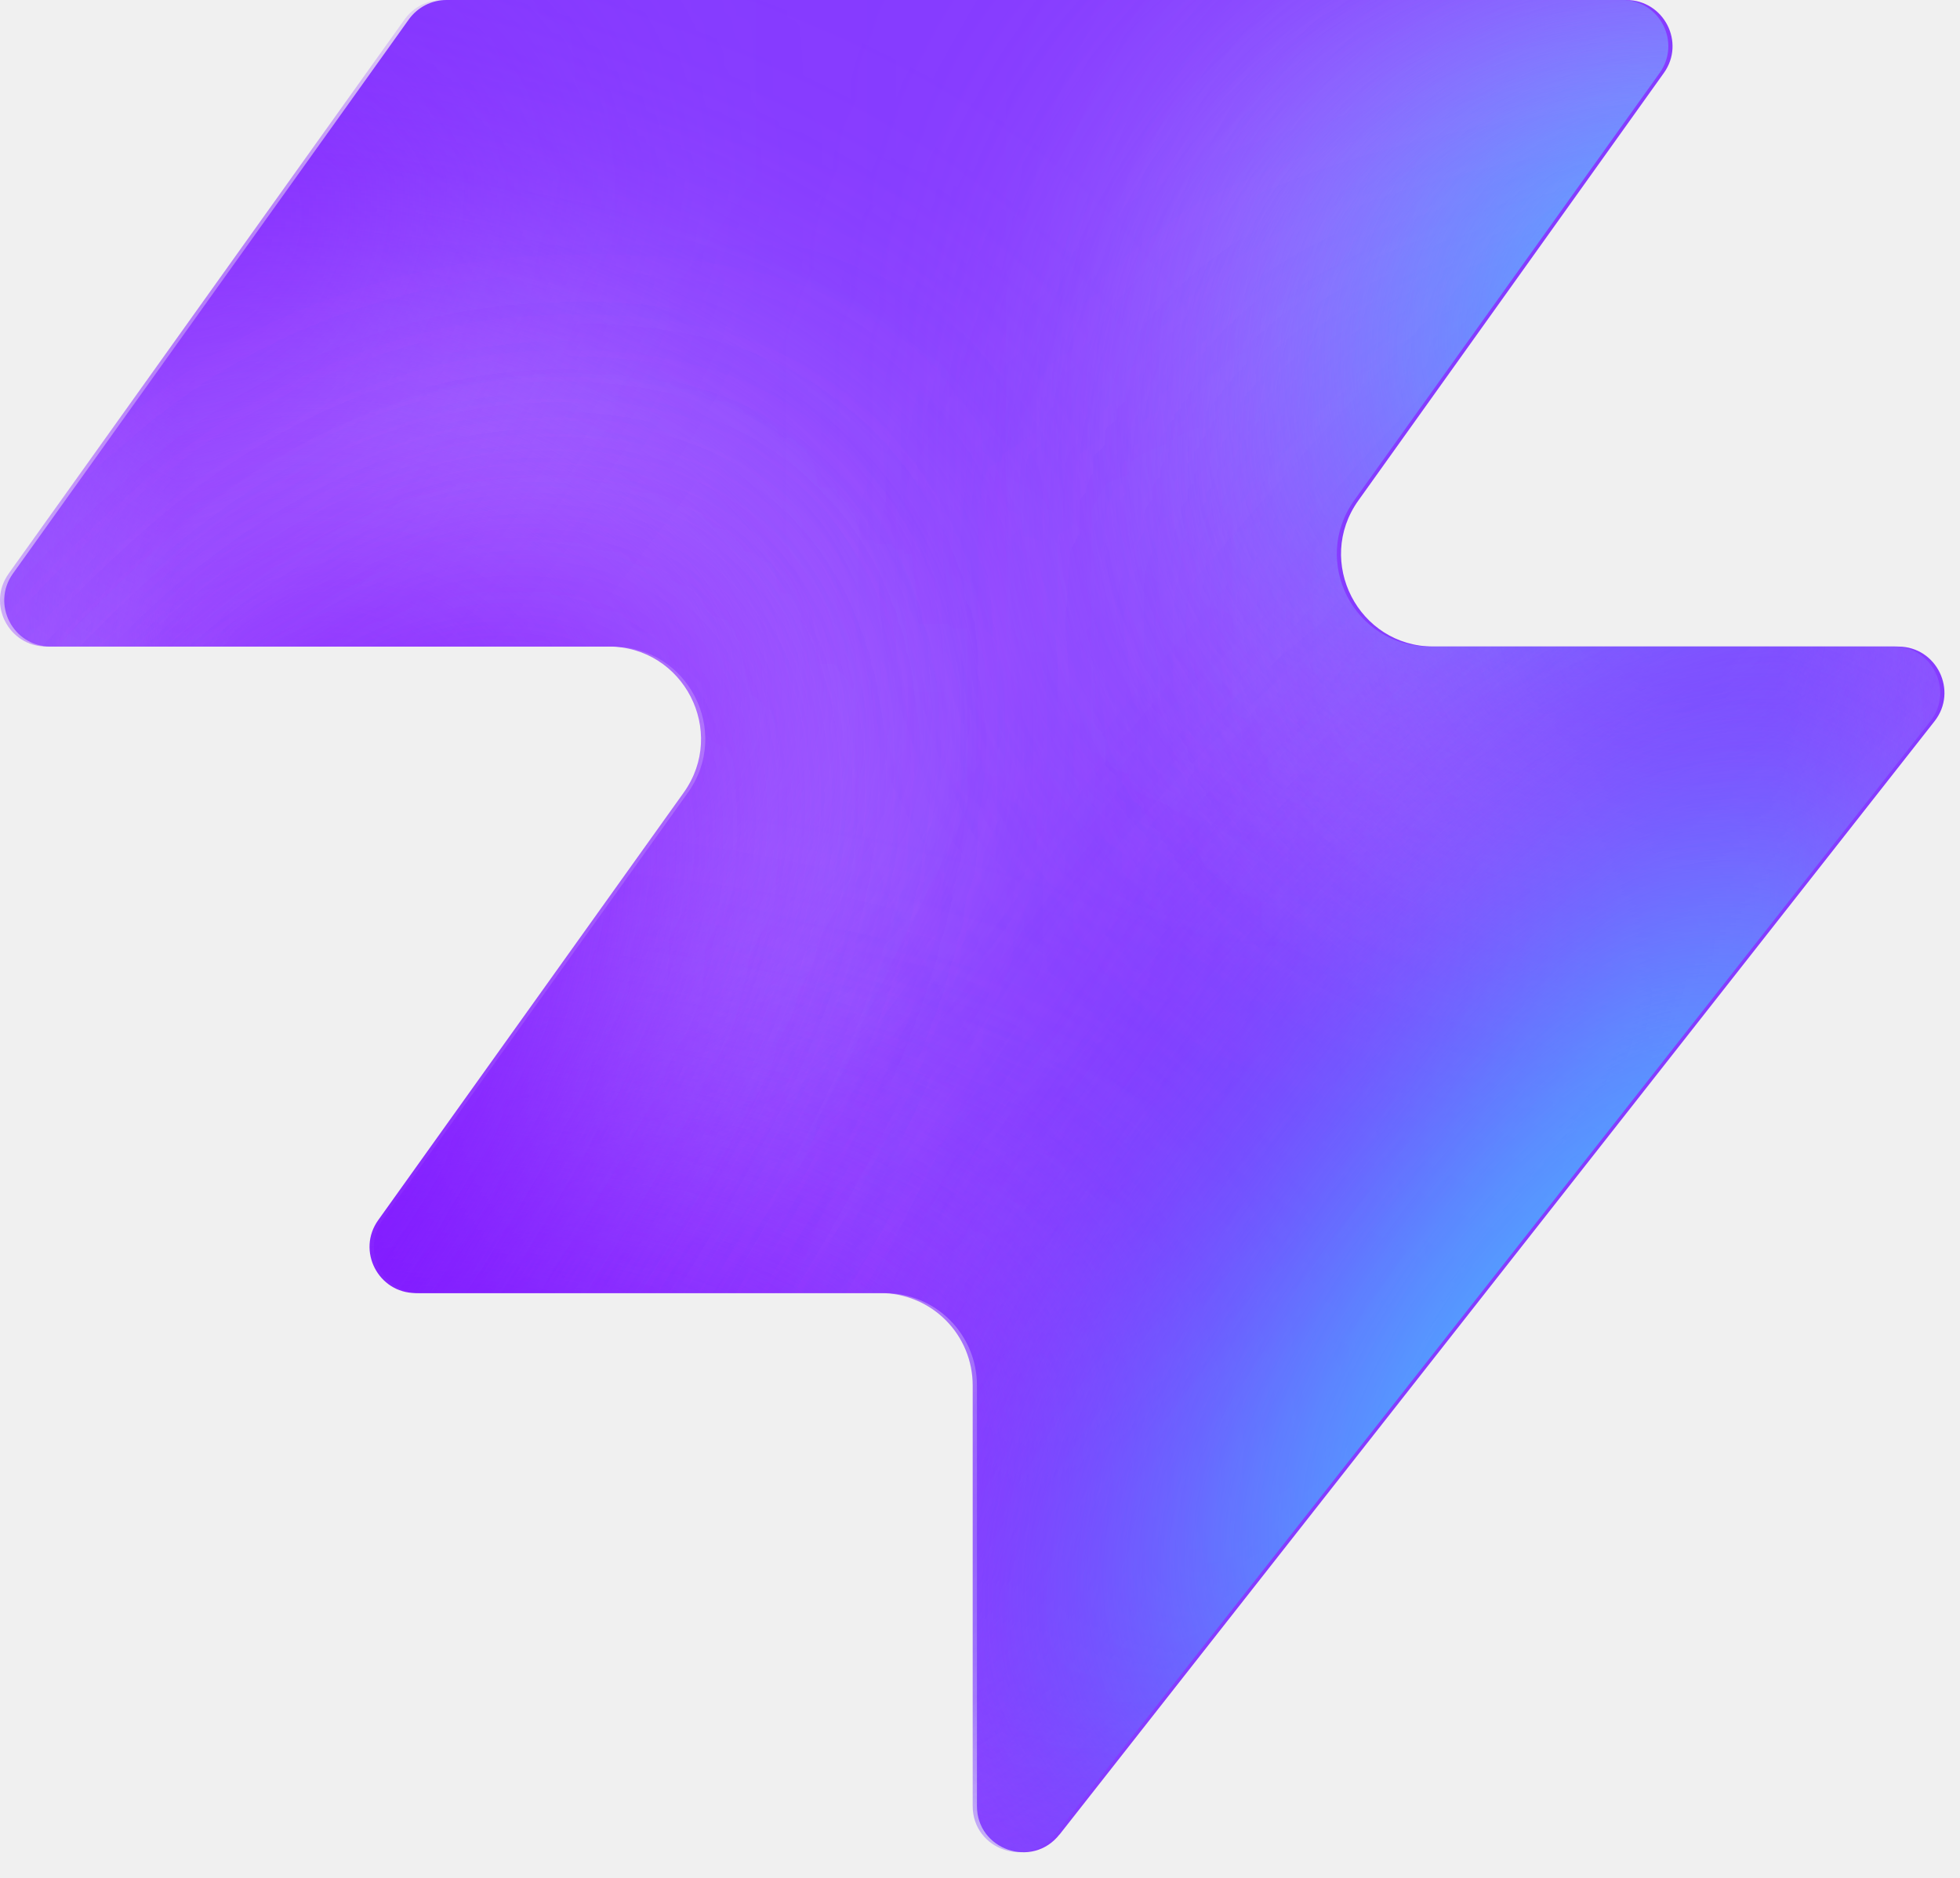
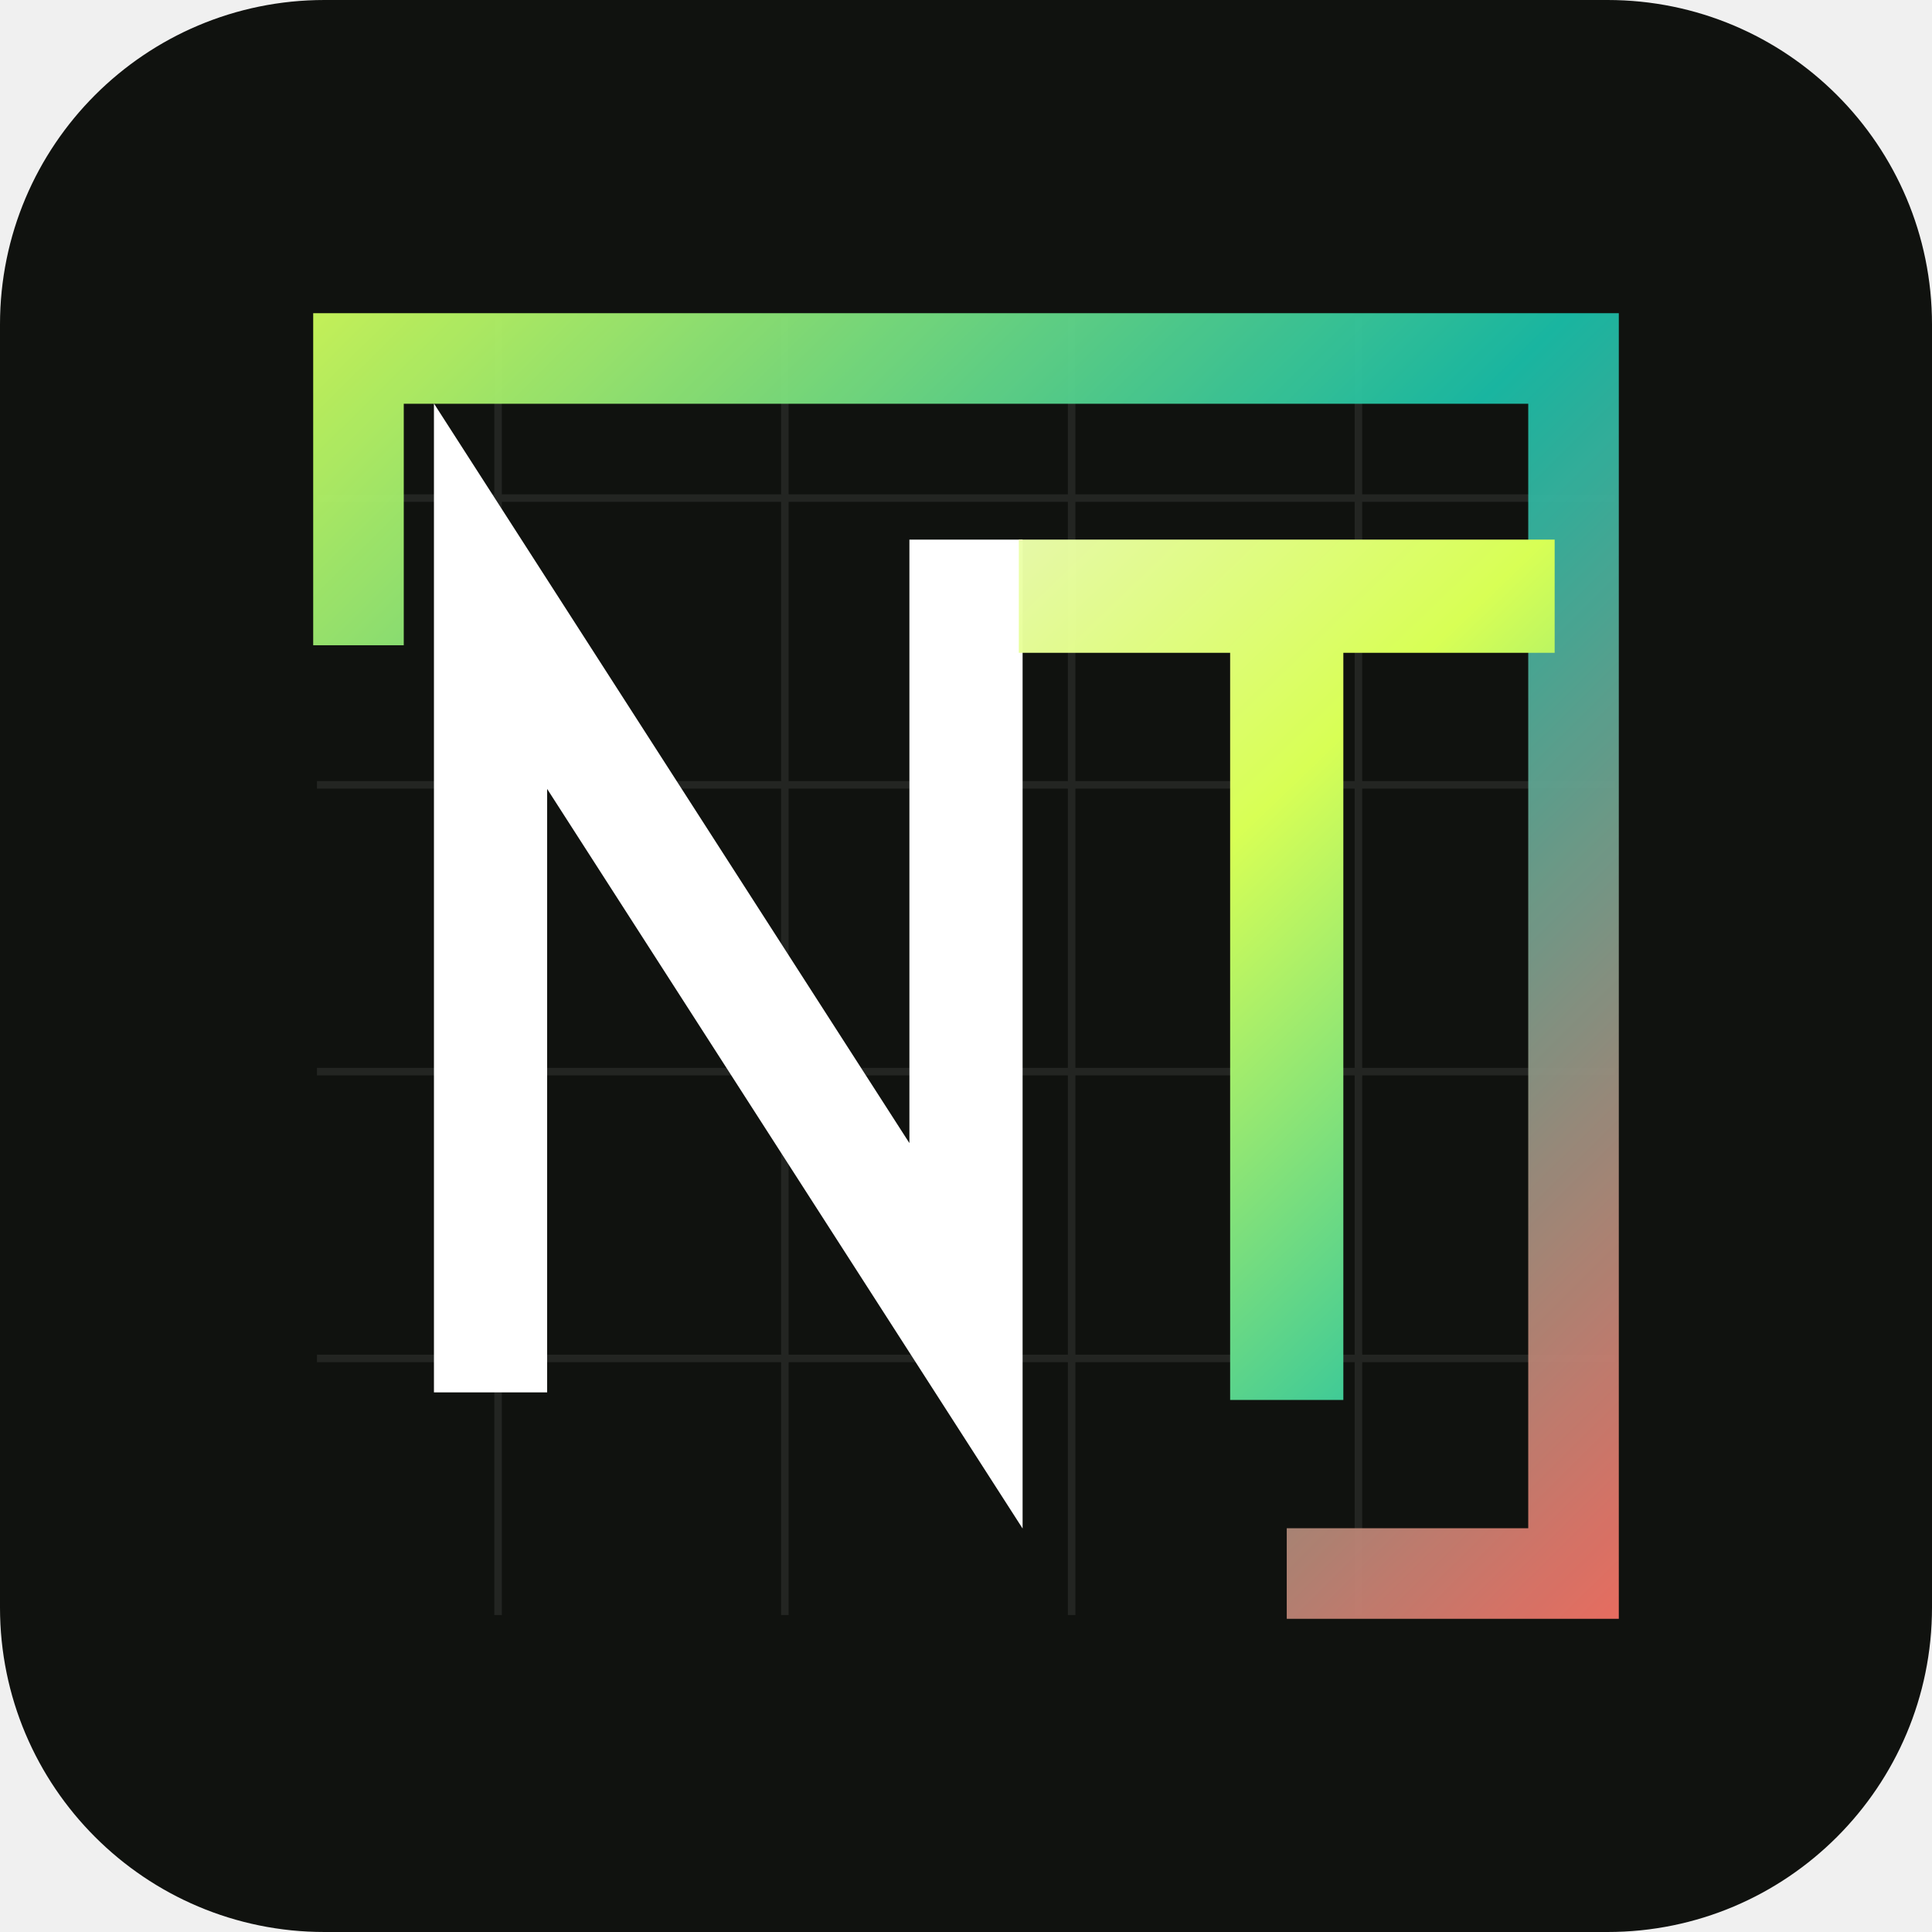
- <svg xmlns="http://www.w3.org/2000/svg" width="48" height="46" fill="none" viewBox="0 0 48 46">
-   <path fill="#863bff" d="M25.946 44.938c-.664.845-2.021.375-2.021-.698V33.937a2.26 2.26 0 0 0-2.262-2.262H10.287c-.92 0-1.456-1.04-.92-1.788l7.48-10.471c1.07-1.497 0-3.578-1.842-3.578H1.237c-.92 0-1.456-1.04-.92-1.788L10.013.474c.214-.297.556-.474.92-.474h28.894c.92 0 1.456 1.04.92 1.788l-7.48 10.471c-1.07 1.498 0 3.579 1.842 3.579h11.377c.943 0 1.473 1.088.89 1.83L25.947 44.94z" style="fill:#863bff;fill:color(display-p3 .525 .23 1);fill-opacity:1" />
-   <mask id="a" width="48" height="46" x="0" y="0" maskUnits="userSpaceOnUse" style="mask-type:alpha">
-     <path fill="#000" d="M25.842 44.938c-.664.844-2.021.375-2.021-.698V33.937a2.26 2.26 0 0 0-2.262-2.262H10.183c-.92 0-1.456-1.04-.92-1.788l7.48-10.471c1.07-1.498 0-3.579-1.842-3.579H1.133c-.92 0-1.456-1.04-.92-1.787L9.91.473c.214-.297.556-.474.92-.474h28.894c.92 0 1.456 1.04.92 1.788l-7.48 10.471c-1.07 1.498 0 3.578 1.842 3.578h11.377c.943 0 1.473 1.088.89 1.832L25.843 44.94z" style="fill:#000;fill-opacity:1" />
-   </mask>
-   <g mask="url(#a)">
-     <g filter="url(#b)">
-       <ellipse cx="5.508" cy="14.704" fill="#ede6ff" rx="5.508" ry="14.704" style="fill:#ede6ff;fill:color(display-p3 .927 .903 1);fill-opacity:1" transform="matrix(.00324 1 1 -.00324 -4.47 31.516)" />
-     </g>
-     <g filter="url(#c)">
-       <ellipse cx="10.399" cy="29.851" fill="#ede6ff" rx="10.399" ry="29.851" style="fill:#ede6ff;fill:color(display-p3 .927 .903 1);fill-opacity:1" transform="matrix(.00324 1 1 -.00324 -39.328 7.883)" />
-     </g>
-     <g filter="url(#d)">
-       <ellipse cx="5.508" cy="30.487" fill="#7e14ff" rx="5.508" ry="30.487" style="fill:#7e14ff;fill:color(display-p3 .492 .077 1);fill-opacity:1" transform="rotate(89.814 -25.913 -14.639)scale(1 -1)" />
-     </g>
-     <g filter="url(#e)">
-       <ellipse cx="5.508" cy="30.599" fill="#7e14ff" rx="5.508" ry="30.599" style="fill:#7e14ff;fill:color(display-p3 .492 .077 1);fill-opacity:1" transform="rotate(89.814 -32.644 -3.334)scale(1 -1)" />
-     </g>
-     <g filter="url(#f)">
-       <ellipse cx="5.508" cy="30.599" fill="#7e14ff" rx="5.508" ry="30.599" style="fill:#7e14ff;fill:color(display-p3 .492 .077 1);fill-opacity:1" transform="matrix(.00324 1 1 -.00324 -34.34 30.47)" />
-     </g>
-     <g filter="url(#g)">
-       <ellipse cx="14.072" cy="22.078" fill="#ede6ff" rx="14.072" ry="22.078" style="fill:#ede6ff;fill:color(display-p3 .927 .903 1);fill-opacity:1" transform="rotate(93.35 24.506 48.493)scale(-1 1)" />
-     </g>
-     <g filter="url(#h)">
-       <ellipse cx="3.47" cy="21.501" fill="#7e14ff" rx="3.47" ry="21.501" style="fill:#7e14ff;fill:color(display-p3 .492 .077 1);fill-opacity:1" transform="rotate(89.009 28.708 47.59)scale(-1 1)" />
-     </g>
-     <g filter="url(#i)">
-       <ellipse cx="3.47" cy="21.501" fill="#7e14ff" rx="3.47" ry="21.501" style="fill:#7e14ff;fill:color(display-p3 .492 .077 1);fill-opacity:1" transform="rotate(89.009 28.708 47.59)scale(-1 1)" />
-     </g>
-     <g filter="url(#j)">
-       <ellipse cx=".387" cy="8.972" fill="#7e14ff" rx="4.407" ry="29.108" style="fill:#7e14ff;fill:color(display-p3 .492 .077 1);fill-opacity:1" transform="rotate(39.51 .387 8.972)" />
-     </g>
-     <g filter="url(#k)">
-       <ellipse cx="47.523" cy="-6.092" fill="#7e14ff" rx="4.407" ry="29.108" style="fill:#7e14ff;fill:color(display-p3 .492 .077 1);fill-opacity:1" transform="rotate(37.892 47.523 -6.092)" />
-     </g>
-     <g filter="url(#l)">
-       <ellipse cx="41.412" cy="6.333" fill="#47bfff" rx="5.971" ry="9.665" style="fill:#47bfff;fill:color(display-p3 .28 .748 1);fill-opacity:1" transform="rotate(37.892 41.412 6.333)" />
-     </g>
-     <g filter="url(#m)">
-       <ellipse cx="-1.879" cy="38.332" fill="#7e14ff" rx="4.407" ry="29.108" style="fill:#7e14ff;fill:color(display-p3 .492 .077 1);fill-opacity:1" transform="rotate(37.892 -1.88 38.332)" />
-     </g>
-     <g filter="url(#n)">
-       <ellipse cx="-1.879" cy="38.332" fill="#7e14ff" rx="4.407" ry="29.108" style="fill:#7e14ff;fill:color(display-p3 .492 .077 1);fill-opacity:1" transform="rotate(37.892 -1.88 38.332)" />
-     </g>
-     <g filter="url(#o)">
-       <ellipse cx="35.651" cy="29.907" fill="#7e14ff" rx="4.407" ry="29.108" style="fill:#7e14ff;fill:color(display-p3 .492 .077 1);fill-opacity:1" transform="rotate(37.892 35.651 29.907)" />
-     </g>
-     <g filter="url(#p)">
-       <ellipse cx="38.418" cy="32.4" fill="#47bfff" rx="5.971" ry="15.297" style="fill:#47bfff;fill:color(display-p3 .28 .748 1);fill-opacity:1" transform="rotate(37.892 38.418 32.4)" />
-     </g>
-   </g>
+ <svg xmlns="http://www.w3.org/2000/svg" viewBox="0 0 512 512">
  <defs>
-     <filter id="b" width="60.045" height="41.654" x="-19.77" y="16.149" color-interpolation-filters="sRGB" filterUnits="userSpaceOnUse">
-       <feFlood flood-opacity="0" result="BackgroundImageFix" />
-       <feBlend in="SourceGraphic" in2="BackgroundImageFix" result="shape" />
-       <feGaussianBlur result="effect1_foregroundBlur_2002_17158" stdDeviation="7.659" />
-     </filter>
-     <filter id="c" width="90.34" height="51.437" x="-54.613" y="-7.533" color-interpolation-filters="sRGB" filterUnits="userSpaceOnUse">
-       <feFlood flood-opacity="0" result="BackgroundImageFix" />
-       <feBlend in="SourceGraphic" in2="BackgroundImageFix" result="shape" />
-       <feGaussianBlur result="effect1_foregroundBlur_2002_17158" stdDeviation="7.659" />
-     </filter>
-     <filter id="d" width="79.355" height="29.4" x="-49.64" y="2.03" color-interpolation-filters="sRGB" filterUnits="userSpaceOnUse">
-       <feFlood flood-opacity="0" result="BackgroundImageFix" />
-       <feBlend in="SourceGraphic" in2="BackgroundImageFix" result="shape" />
-       <feGaussianBlur result="effect1_foregroundBlur_2002_17158" stdDeviation="4.596" />
-     </filter>
-     <filter id="e" width="79.579" height="29.4" x="-45.045" y="20.029" color-interpolation-filters="sRGB" filterUnits="userSpaceOnUse">
-       <feFlood flood-opacity="0" result="BackgroundImageFix" />
-       <feBlend in="SourceGraphic" in2="BackgroundImageFix" result="shape" />
-       <feGaussianBlur result="effect1_foregroundBlur_2002_17158" stdDeviation="4.596" />
-     </filter>
-     <filter id="f" width="79.579" height="29.4" x="-43.513" y="21.178" color-interpolation-filters="sRGB" filterUnits="userSpaceOnUse">
-       <feFlood flood-opacity="0" result="BackgroundImageFix" />
-       <feBlend in="SourceGraphic" in2="BackgroundImageFix" result="shape" />
-       <feGaussianBlur result="effect1_foregroundBlur_2002_17158" stdDeviation="4.596" />
-     </filter>
-     <filter id="g" width="74.749" height="58.852" x="15.756" y="-17.901" color-interpolation-filters="sRGB" filterUnits="userSpaceOnUse">
-       <feFlood flood-opacity="0" result="BackgroundImageFix" />
-       <feBlend in="SourceGraphic" in2="BackgroundImageFix" result="shape" />
-       <feGaussianBlur result="effect1_foregroundBlur_2002_17158" stdDeviation="7.659" />
-     </filter>
-     <filter id="h" width="61.377" height="25.362" x="23.548" y="2.284" color-interpolation-filters="sRGB" filterUnits="userSpaceOnUse">
-       <feFlood flood-opacity="0" result="BackgroundImageFix" />
-       <feBlend in="SourceGraphic" in2="BackgroundImageFix" result="shape" />
-       <feGaussianBlur result="effect1_foregroundBlur_2002_17158" stdDeviation="4.596" />
-     </filter>
-     <filter id="i" width="61.377" height="25.362" x="23.548" y="2.284" color-interpolation-filters="sRGB" filterUnits="userSpaceOnUse">
-       <feFlood flood-opacity="0" result="BackgroundImageFix" />
-       <feBlend in="SourceGraphic" in2="BackgroundImageFix" result="shape" />
-       <feGaussianBlur result="effect1_foregroundBlur_2002_17158" stdDeviation="4.596" />
-     </filter>
-     <filter id="j" width="56.045" height="63.649" x="-27.636" y="-22.853" color-interpolation-filters="sRGB" filterUnits="userSpaceOnUse">
-       <feFlood flood-opacity="0" result="BackgroundImageFix" />
-       <feBlend in="SourceGraphic" in2="BackgroundImageFix" result="shape" />
-       <feGaussianBlur result="effect1_foregroundBlur_2002_17158" stdDeviation="4.596" />
-     </filter>
-     <filter id="k" width="54.814" height="64.646" x="20.116" y="-38.415" color-interpolation-filters="sRGB" filterUnits="userSpaceOnUse">
-       <feFlood flood-opacity="0" result="BackgroundImageFix" />
-       <feBlend in="SourceGraphic" in2="BackgroundImageFix" result="shape" />
-       <feGaussianBlur result="effect1_foregroundBlur_2002_17158" stdDeviation="4.596" />
-     </filter>
-     <filter id="l" width="33.541" height="35.313" x="24.641" y="-11.323" color-interpolation-filters="sRGB" filterUnits="userSpaceOnUse">
-       <feFlood flood-opacity="0" result="BackgroundImageFix" />
-       <feBlend in="SourceGraphic" in2="BackgroundImageFix" result="shape" />
-       <feGaussianBlur result="effect1_foregroundBlur_2002_17158" stdDeviation="4.596" />
-     </filter>
-     <filter id="m" width="54.814" height="64.646" x="-29.286" y="6.009" color-interpolation-filters="sRGB" filterUnits="userSpaceOnUse">
-       <feFlood flood-opacity="0" result="BackgroundImageFix" />
-       <feBlend in="SourceGraphic" in2="BackgroundImageFix" result="shape" />
-       <feGaussianBlur result="effect1_foregroundBlur_2002_17158" stdDeviation="4.596" />
-     </filter>
-     <filter id="n" width="54.814" height="64.646" x="-29.286" y="6.009" color-interpolation-filters="sRGB" filterUnits="userSpaceOnUse">
-       <feFlood flood-opacity="0" result="BackgroundImageFix" />
-       <feBlend in="SourceGraphic" in2="BackgroundImageFix" result="shape" />
-       <feGaussianBlur result="effect1_foregroundBlur_2002_17158" stdDeviation="4.596" />
-     </filter>
-     <filter id="o" width="54.814" height="64.646" x="8.244" y="-2.416" color-interpolation-filters="sRGB" filterUnits="userSpaceOnUse">
-       <feFlood flood-opacity="0" result="BackgroundImageFix" />
-       <feBlend in="SourceGraphic" in2="BackgroundImageFix" result="shape" />
-       <feGaussianBlur result="effect1_foregroundBlur_2002_17158" stdDeviation="4.596" />
-     </filter>
-     <filter id="p" width="39.409" height="43.623" x="18.713" y="10.588" color-interpolation-filters="sRGB" filterUnits="userSpaceOnUse">
-       <feFlood flood-opacity="0" result="BackgroundImageFix" />
-       <feBlend in="SourceGraphic" in2="BackgroundImageFix" result="shape" />
-       <feGaussianBlur result="effect1_foregroundBlur_2002_17158" stdDeviation="4.596" />
+     <linearGradient id="edge" x1="72" x2="440" y1="70" y2="442" gradientUnits="userSpaceOnUse">
+       <stop stop-color="#d8ff55" />
+       <stop offset=".48" stop-color="#19bda7" />
+       <stop offset="1" stop-color="#ff6b5f" />
+     </linearGradient>
+     <linearGradient id="shine" x1="150" x2="392" y1="130" y2="382" gradientUnits="userSpaceOnUse">
+       <stop stop-color="#fff" stop-opacity=".95" />
+       <stop offset=".54" stop-color="#d8ff55" />
+       <stop offset="1" stop-color="#19bda7" />
+     </linearGradient>
+     <filter id="glow" width="170%" height="170%" x="-35%" y="-35%" color-interpolation-filters="sRGB">
+       <feGaussianBlur stdDeviation="15" result="blur" />
+       <feColorMatrix in="blur" values="0 0 0 0 0.847 0 0 0 0 1 0 0 0 0 0.333 0 0 0 .55 0" />
+       <feBlend in="SourceGraphic" />
    </filter>
  </defs>
+   <rect width="512" height="512" rx="86" fill="#10120f" />
+   <path fill="none" stroke="#fff" stroke-opacity=".08" stroke-width="2" d="M84 132h344M84 208h344M84 284h344M84 360h344M132 84v344M208 84v344M284 84v344M360 84v344" />
+   <path fill="none" stroke="url(#edge)" stroke-width="24" d="M95 171V95h322v322h-76" opacity=".95" />
+   <path fill="none" stroke="#fff" stroke-linecap="square" stroke-width="30" d="M130 354V158l126 196V158" />
+   <path fill="none" stroke="url(#shine)" stroke-linecap="square" stroke-width="30" d="M285 158h112M341 158v198" />
+   <path fill="none" stroke="#19bda7" stroke-linecap="square" stroke-width="14" d="M118 395h128" filter="url(#glow)" />
+   <path fill="none" stroke="#d8ff55" stroke-linecap="square" stroke-width="14" d="M294 395h100" filter="url(#glow)" />
</svg>
